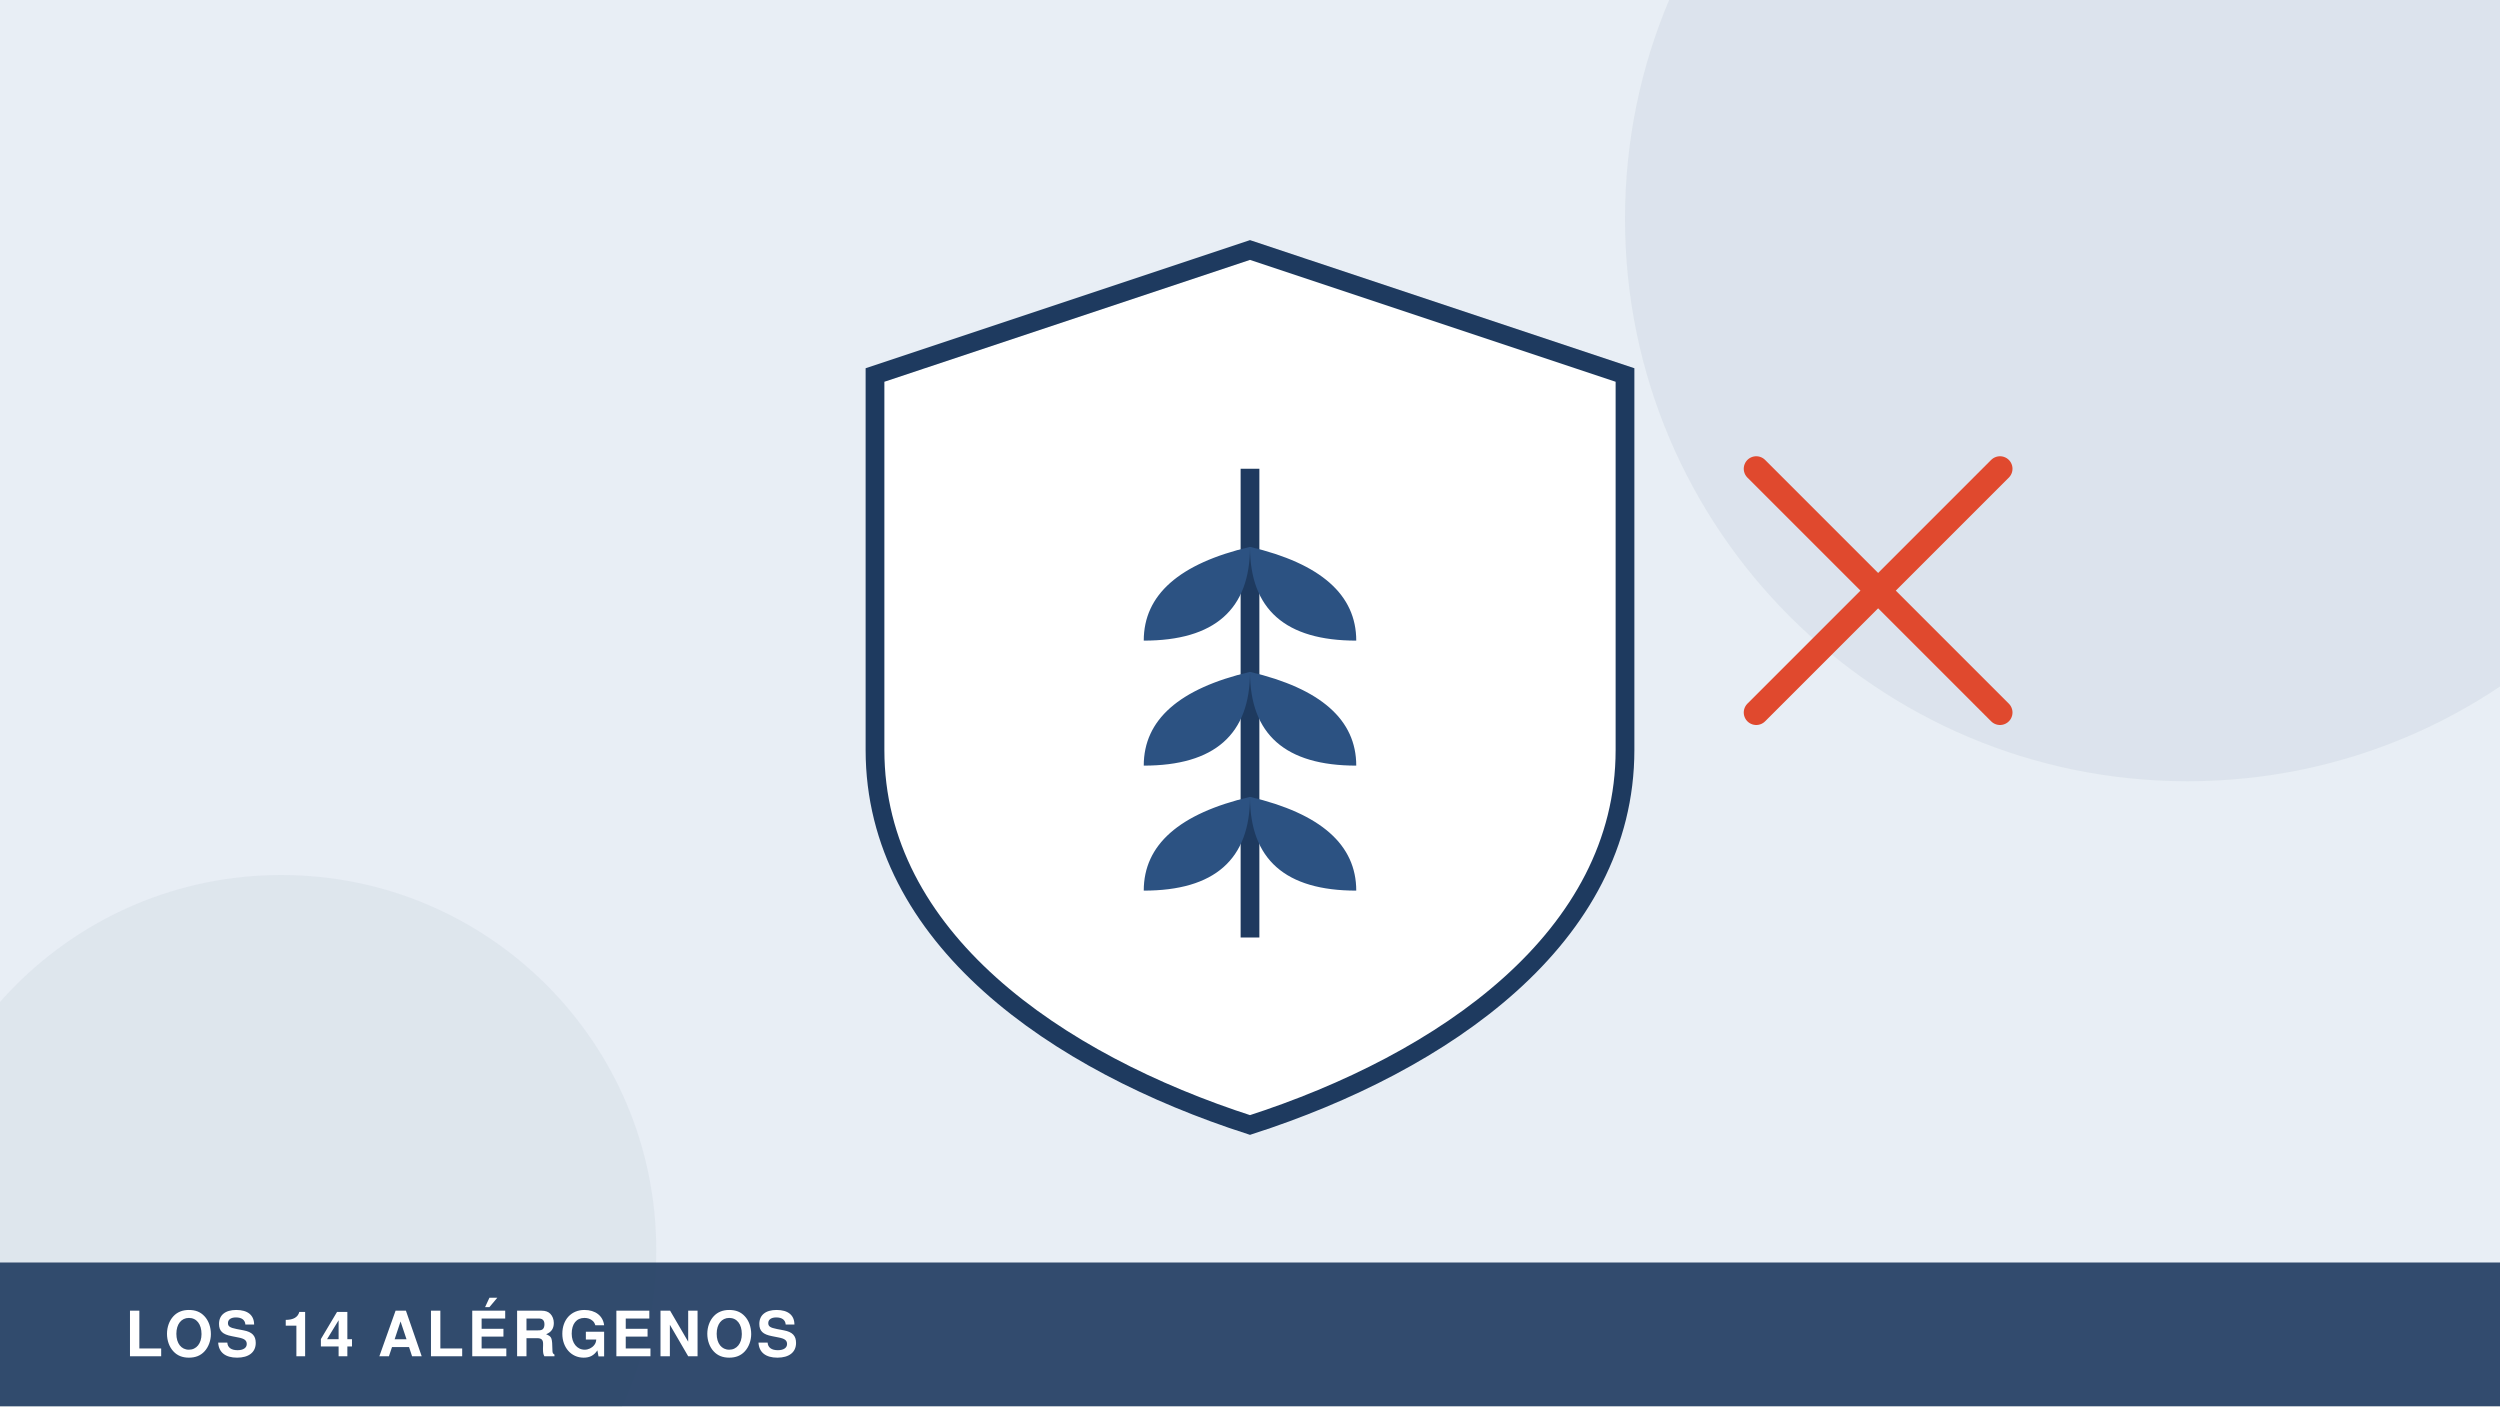
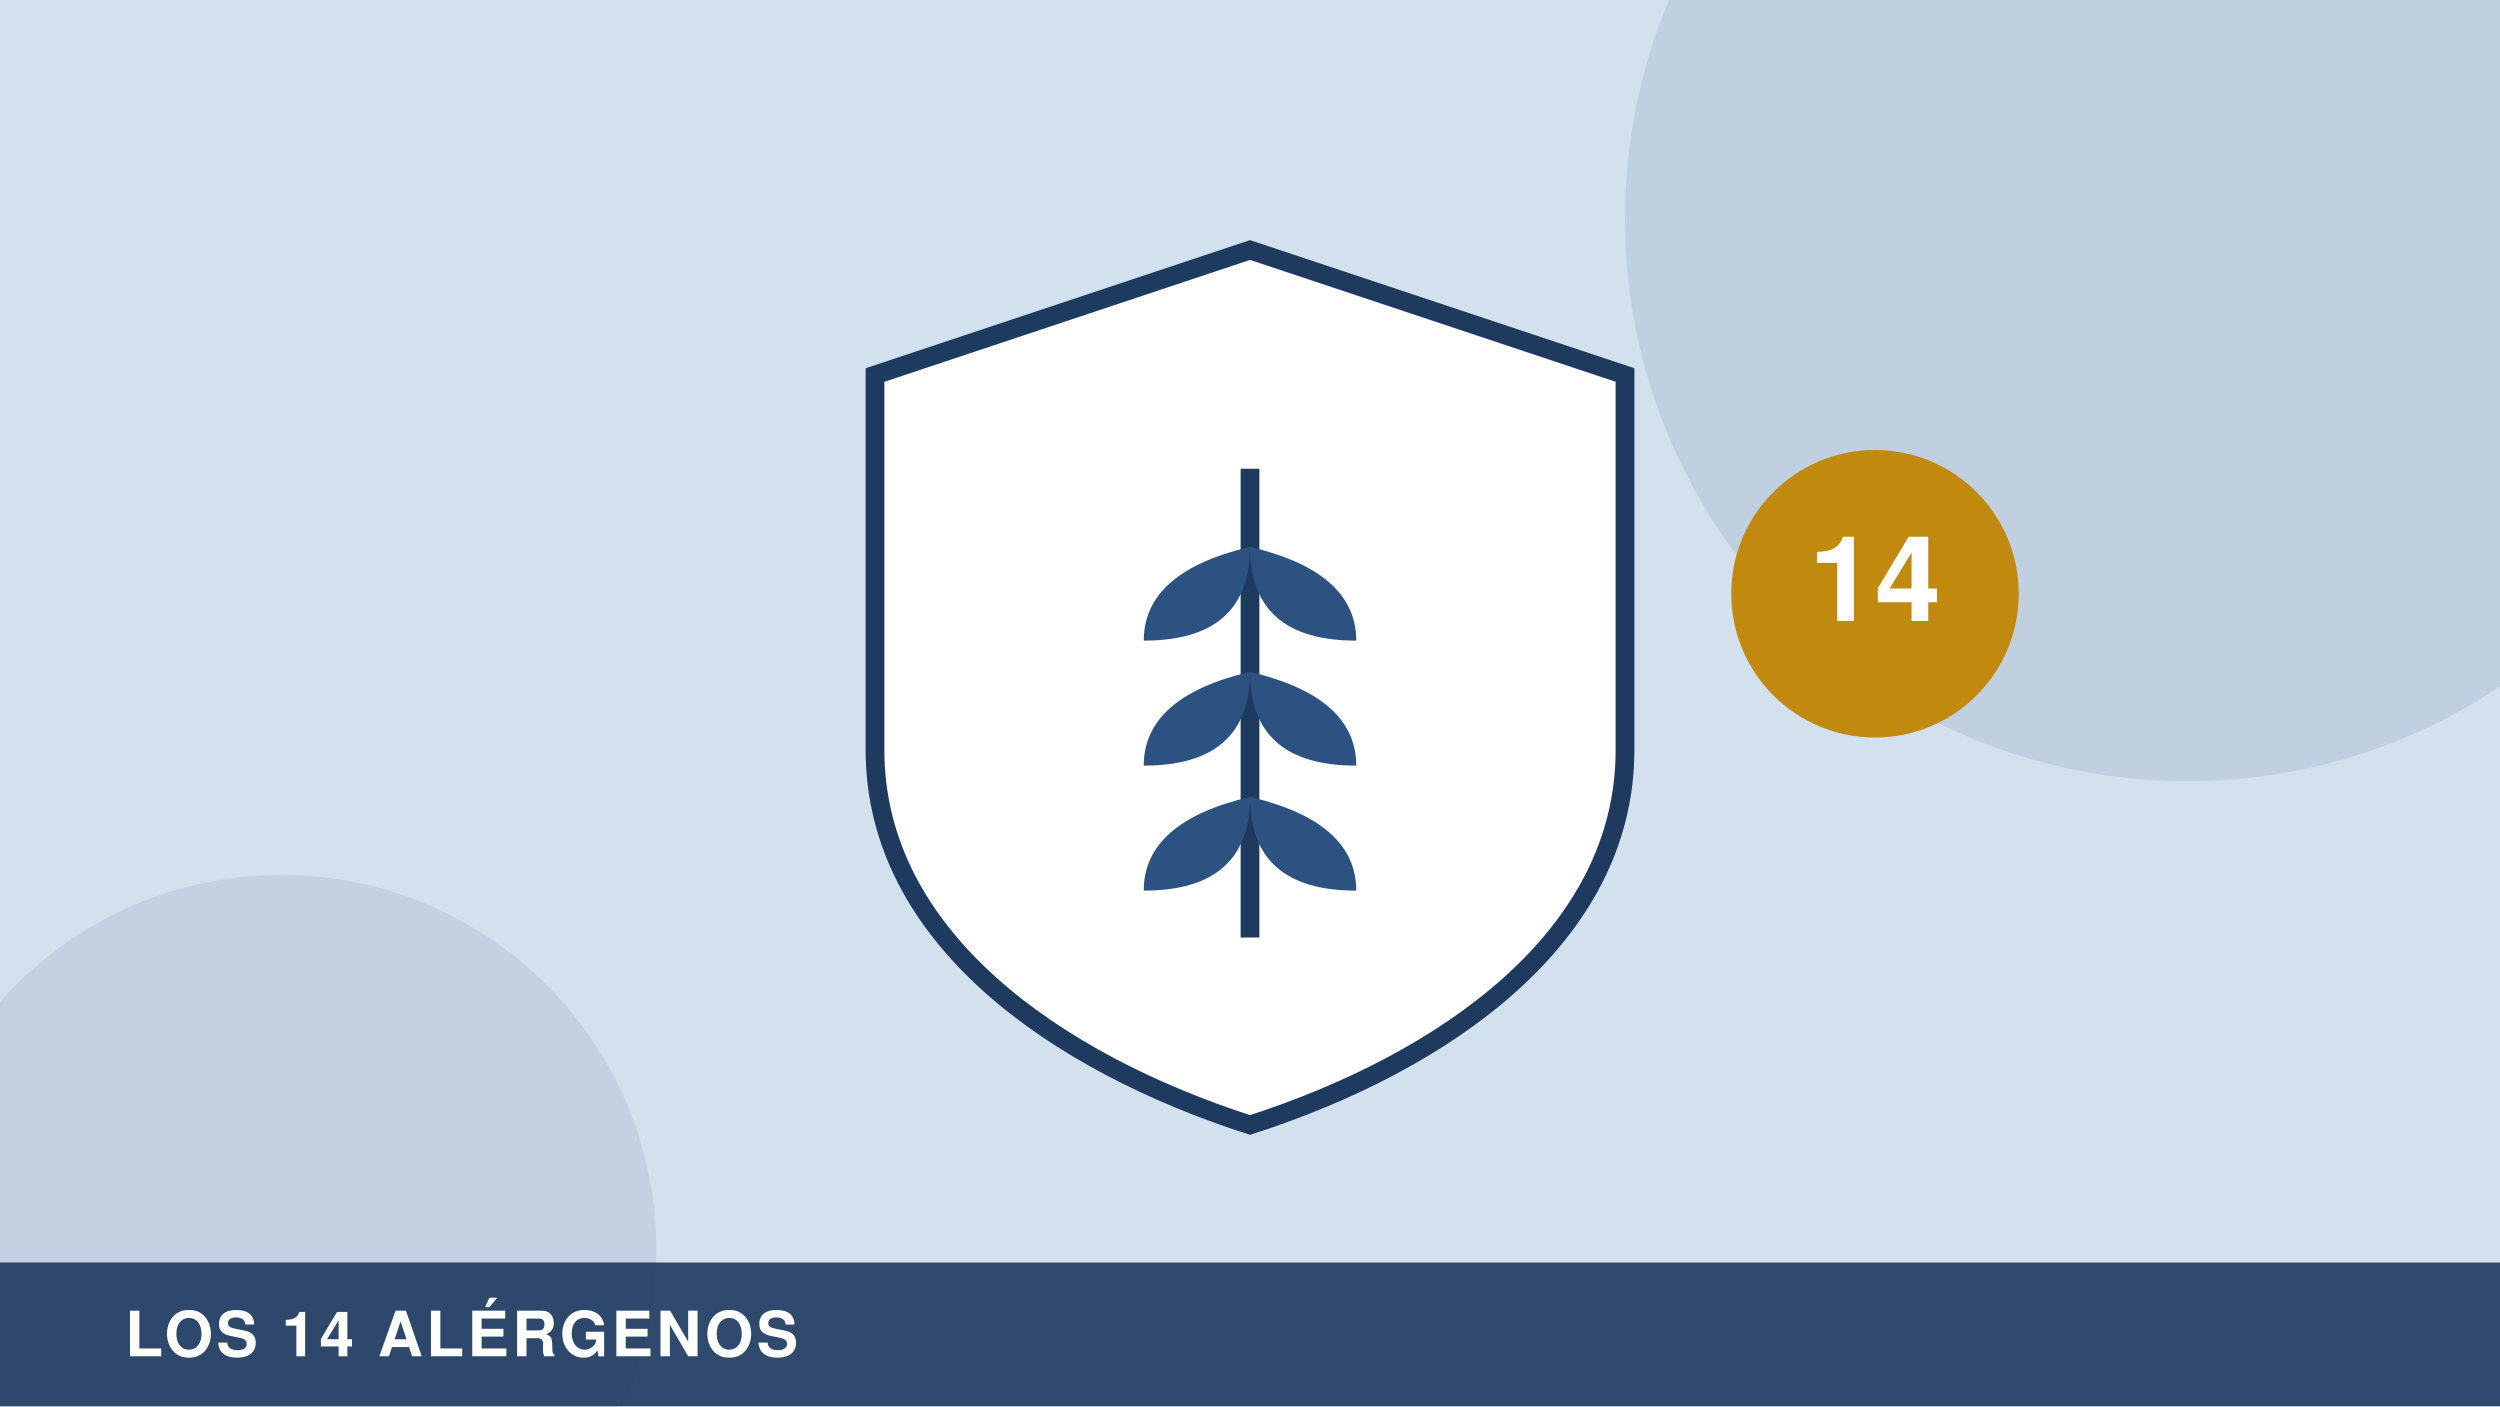
<svg xmlns="http://www.w3.org/2000/svg" viewBox="0 0 800 450" width="800" height="450">
-   <rect width="800" height="450" fill="#E8EEF5" />
-   <circle cx="700" cy="70" r="180" fill="#1E3A5F" opacity="0.06" />
-   <circle cx="90" cy="400" r="120" fill="#1E3A5F" opacity="0.05" />
+   <rect width="800" height="450" fill="#D3E0EE" />
+   <circle cx="700" cy="70" r="180" fill="#1E3A5F" opacity="0.10" />
+   <circle cx="90" cy="400" r="120" fill="#1E3A5F" opacity="0.09" />
  <path d="M400 80 L520 120 V240 C520 300 462 340 400 360 C338 340 280 300 280 240 V120 Z" fill="#FFF" stroke="#1E3A5F" stroke-width="6" />
  <line x1="400" y1="150" x2="400" y2="300" stroke="#1E3A5F" stroke-width="6" />
  <path d="M400 175 q-34 8 -34 30 q34 0 34 -30 Z" fill="#2C5282" />
  <path d="M400 175 q34 8 34 30 q-34 0 -34 -30 Z" fill="#2C5282" />
  <path d="M400 215 q-34 8 -34 30 q34 0 34 -30 Z" fill="#2C5282" />
  <path d="M400 215 q34 8 34 30 q-34 0 -34 -30 Z" fill="#2C5282" />
  <path d="M400 255 q-34 8 -34 30 q34 0 34 -30 Z" fill="#2C5282" />
  <path d="M400 255 q34 8 34 30 q-34 0 -34 -30 Z" fill="#2C5282" />
-   <line x1="562" y1="150" x2="640" y2="228" stroke="#E0492E" stroke-width="8" stroke-linecap="round" />
-   <line x1="640" y1="150" x2="562" y2="228" stroke="#E0492E" stroke-width="8" stroke-linecap="round" />
  <rect x="0" y="404" width="800" height="46" fill="#1E3A5F" opacity="0.9" />
  <text x="40" y="434" font-family="Helvetica,Arial,sans-serif" font-size="20" font-weight="bold" fill="#FFFFFF" letter-spacing="1">LOS 14 ALÉRGENOS</text>
+   <circle cx="600" cy="190" r="46" fill="#C2890F" />
+   <text x="600" y="190" text-anchor="middle" dominant-baseline="central" font-family="Helvetica,Arial,sans-serif" font-size="38" font-weight="bold" fill="#FFFFFF">14</text>
</svg>
